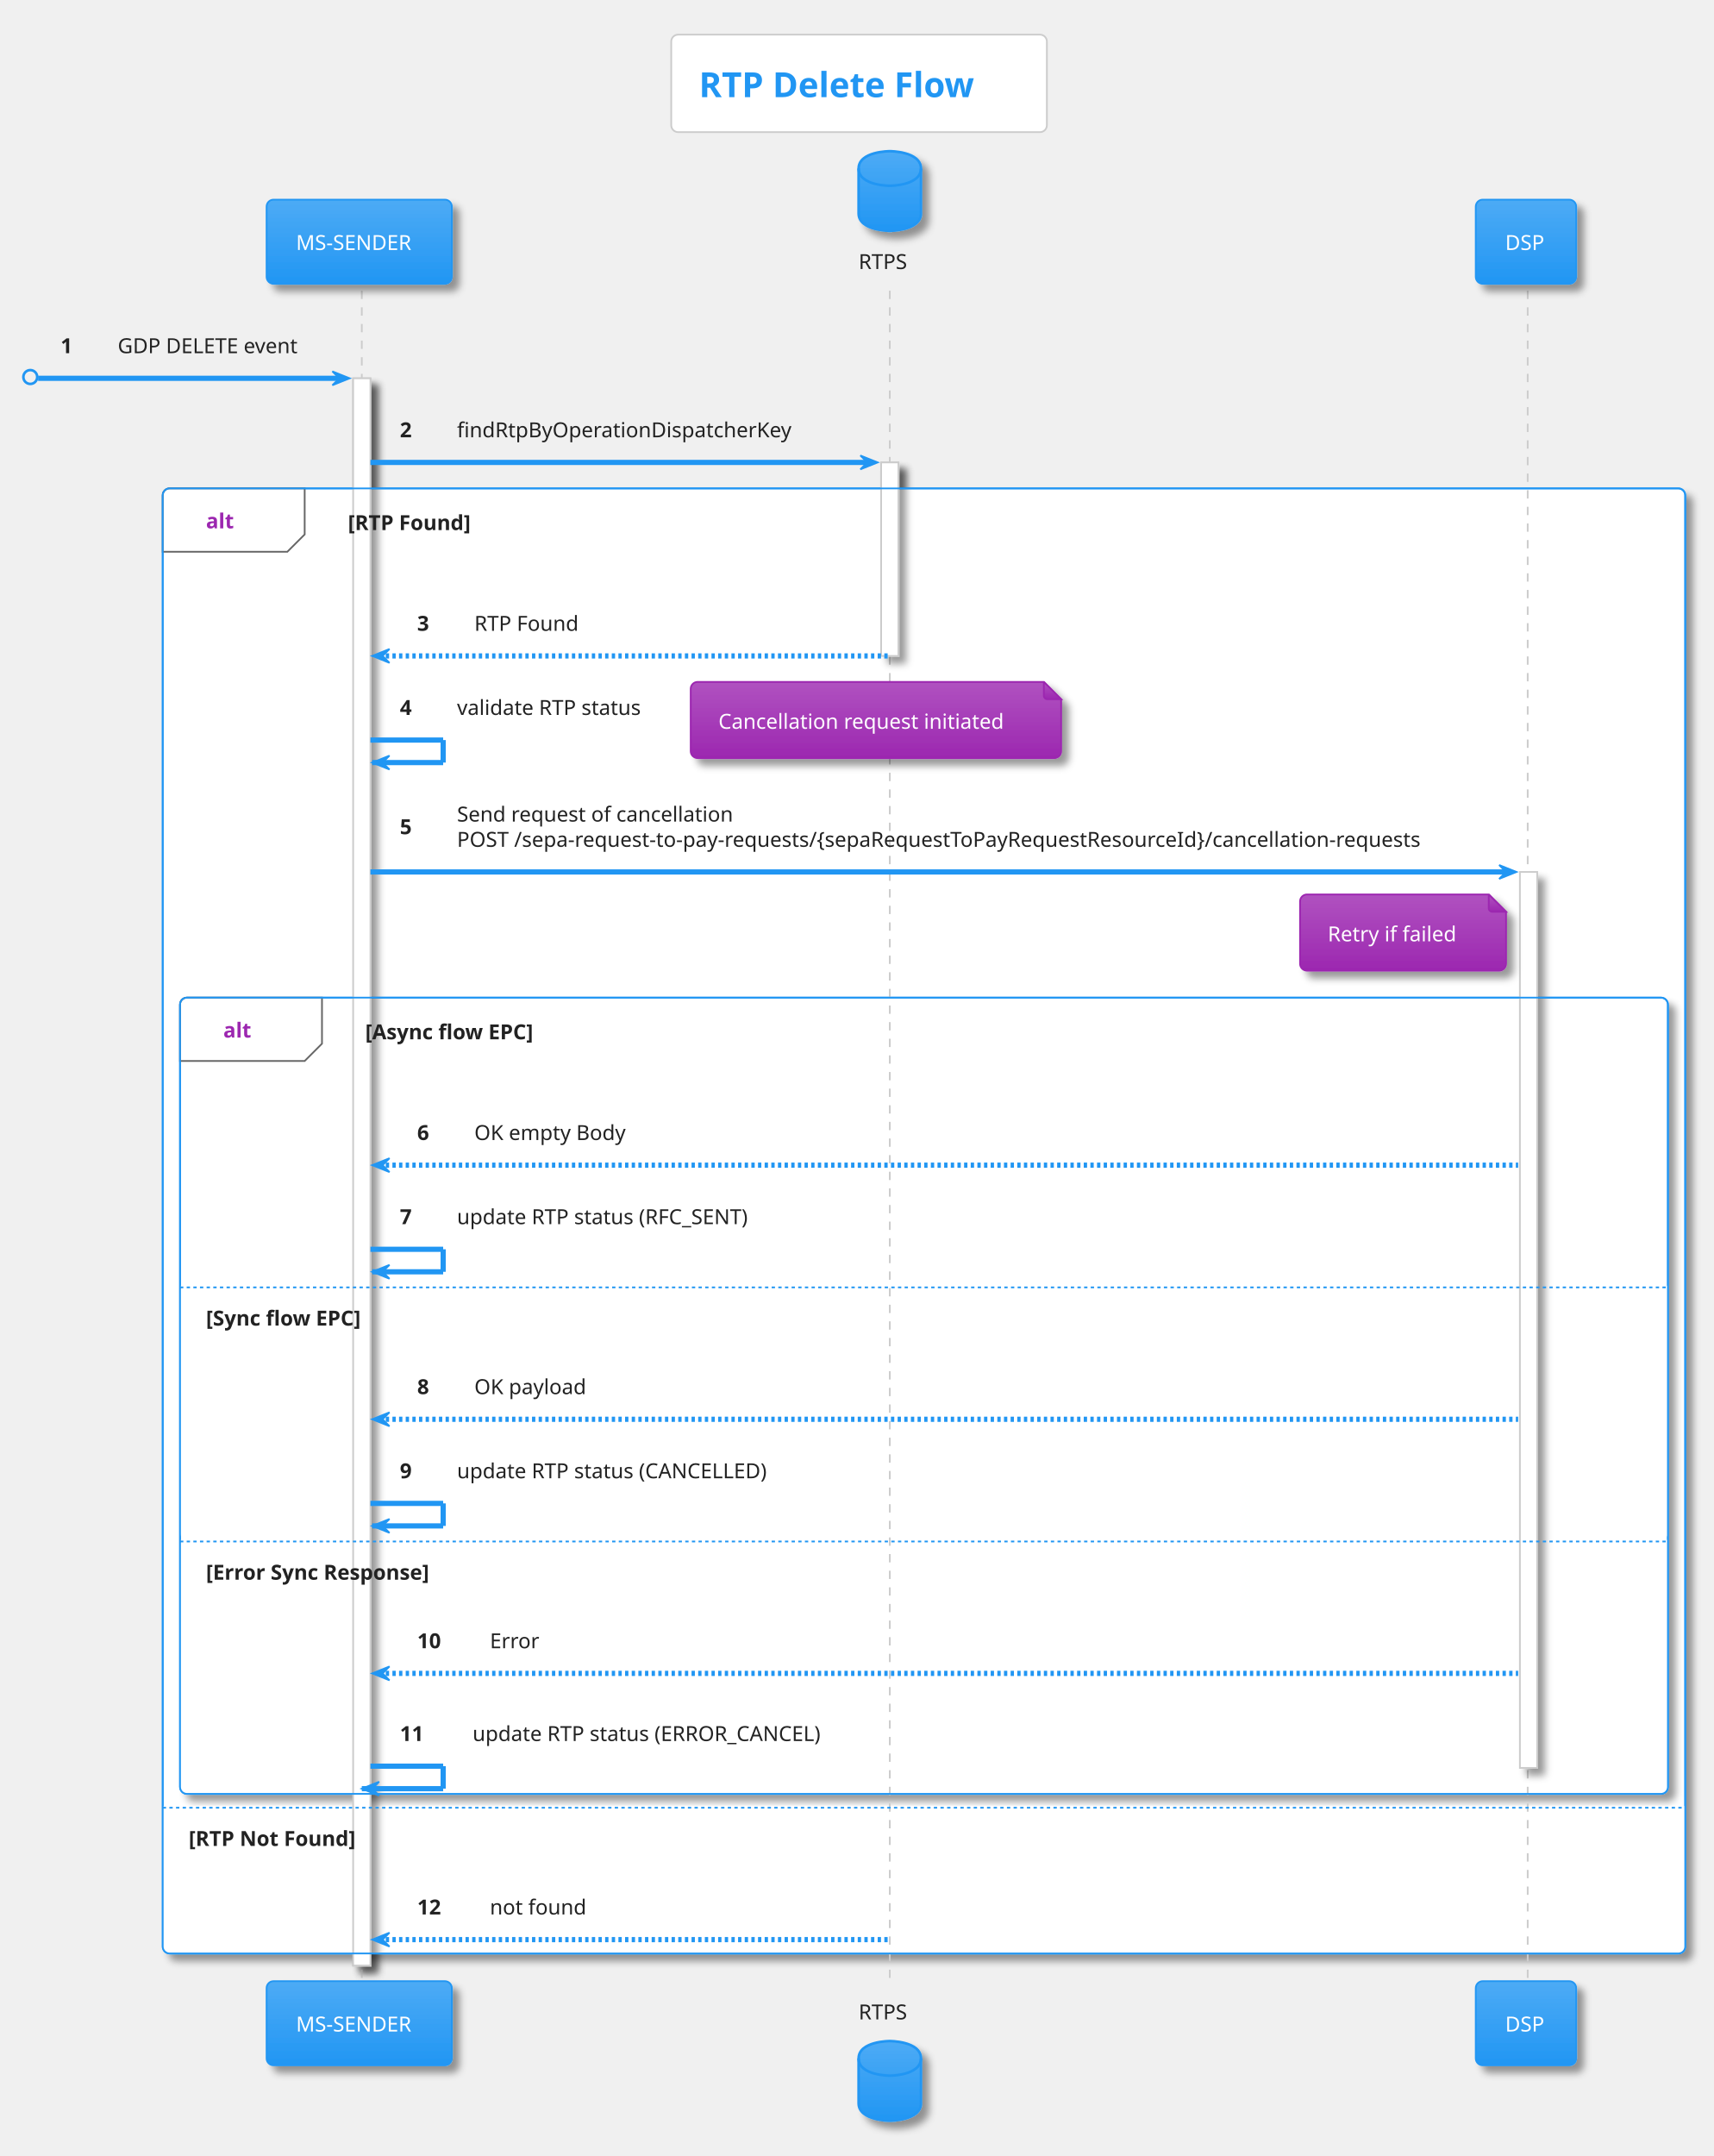
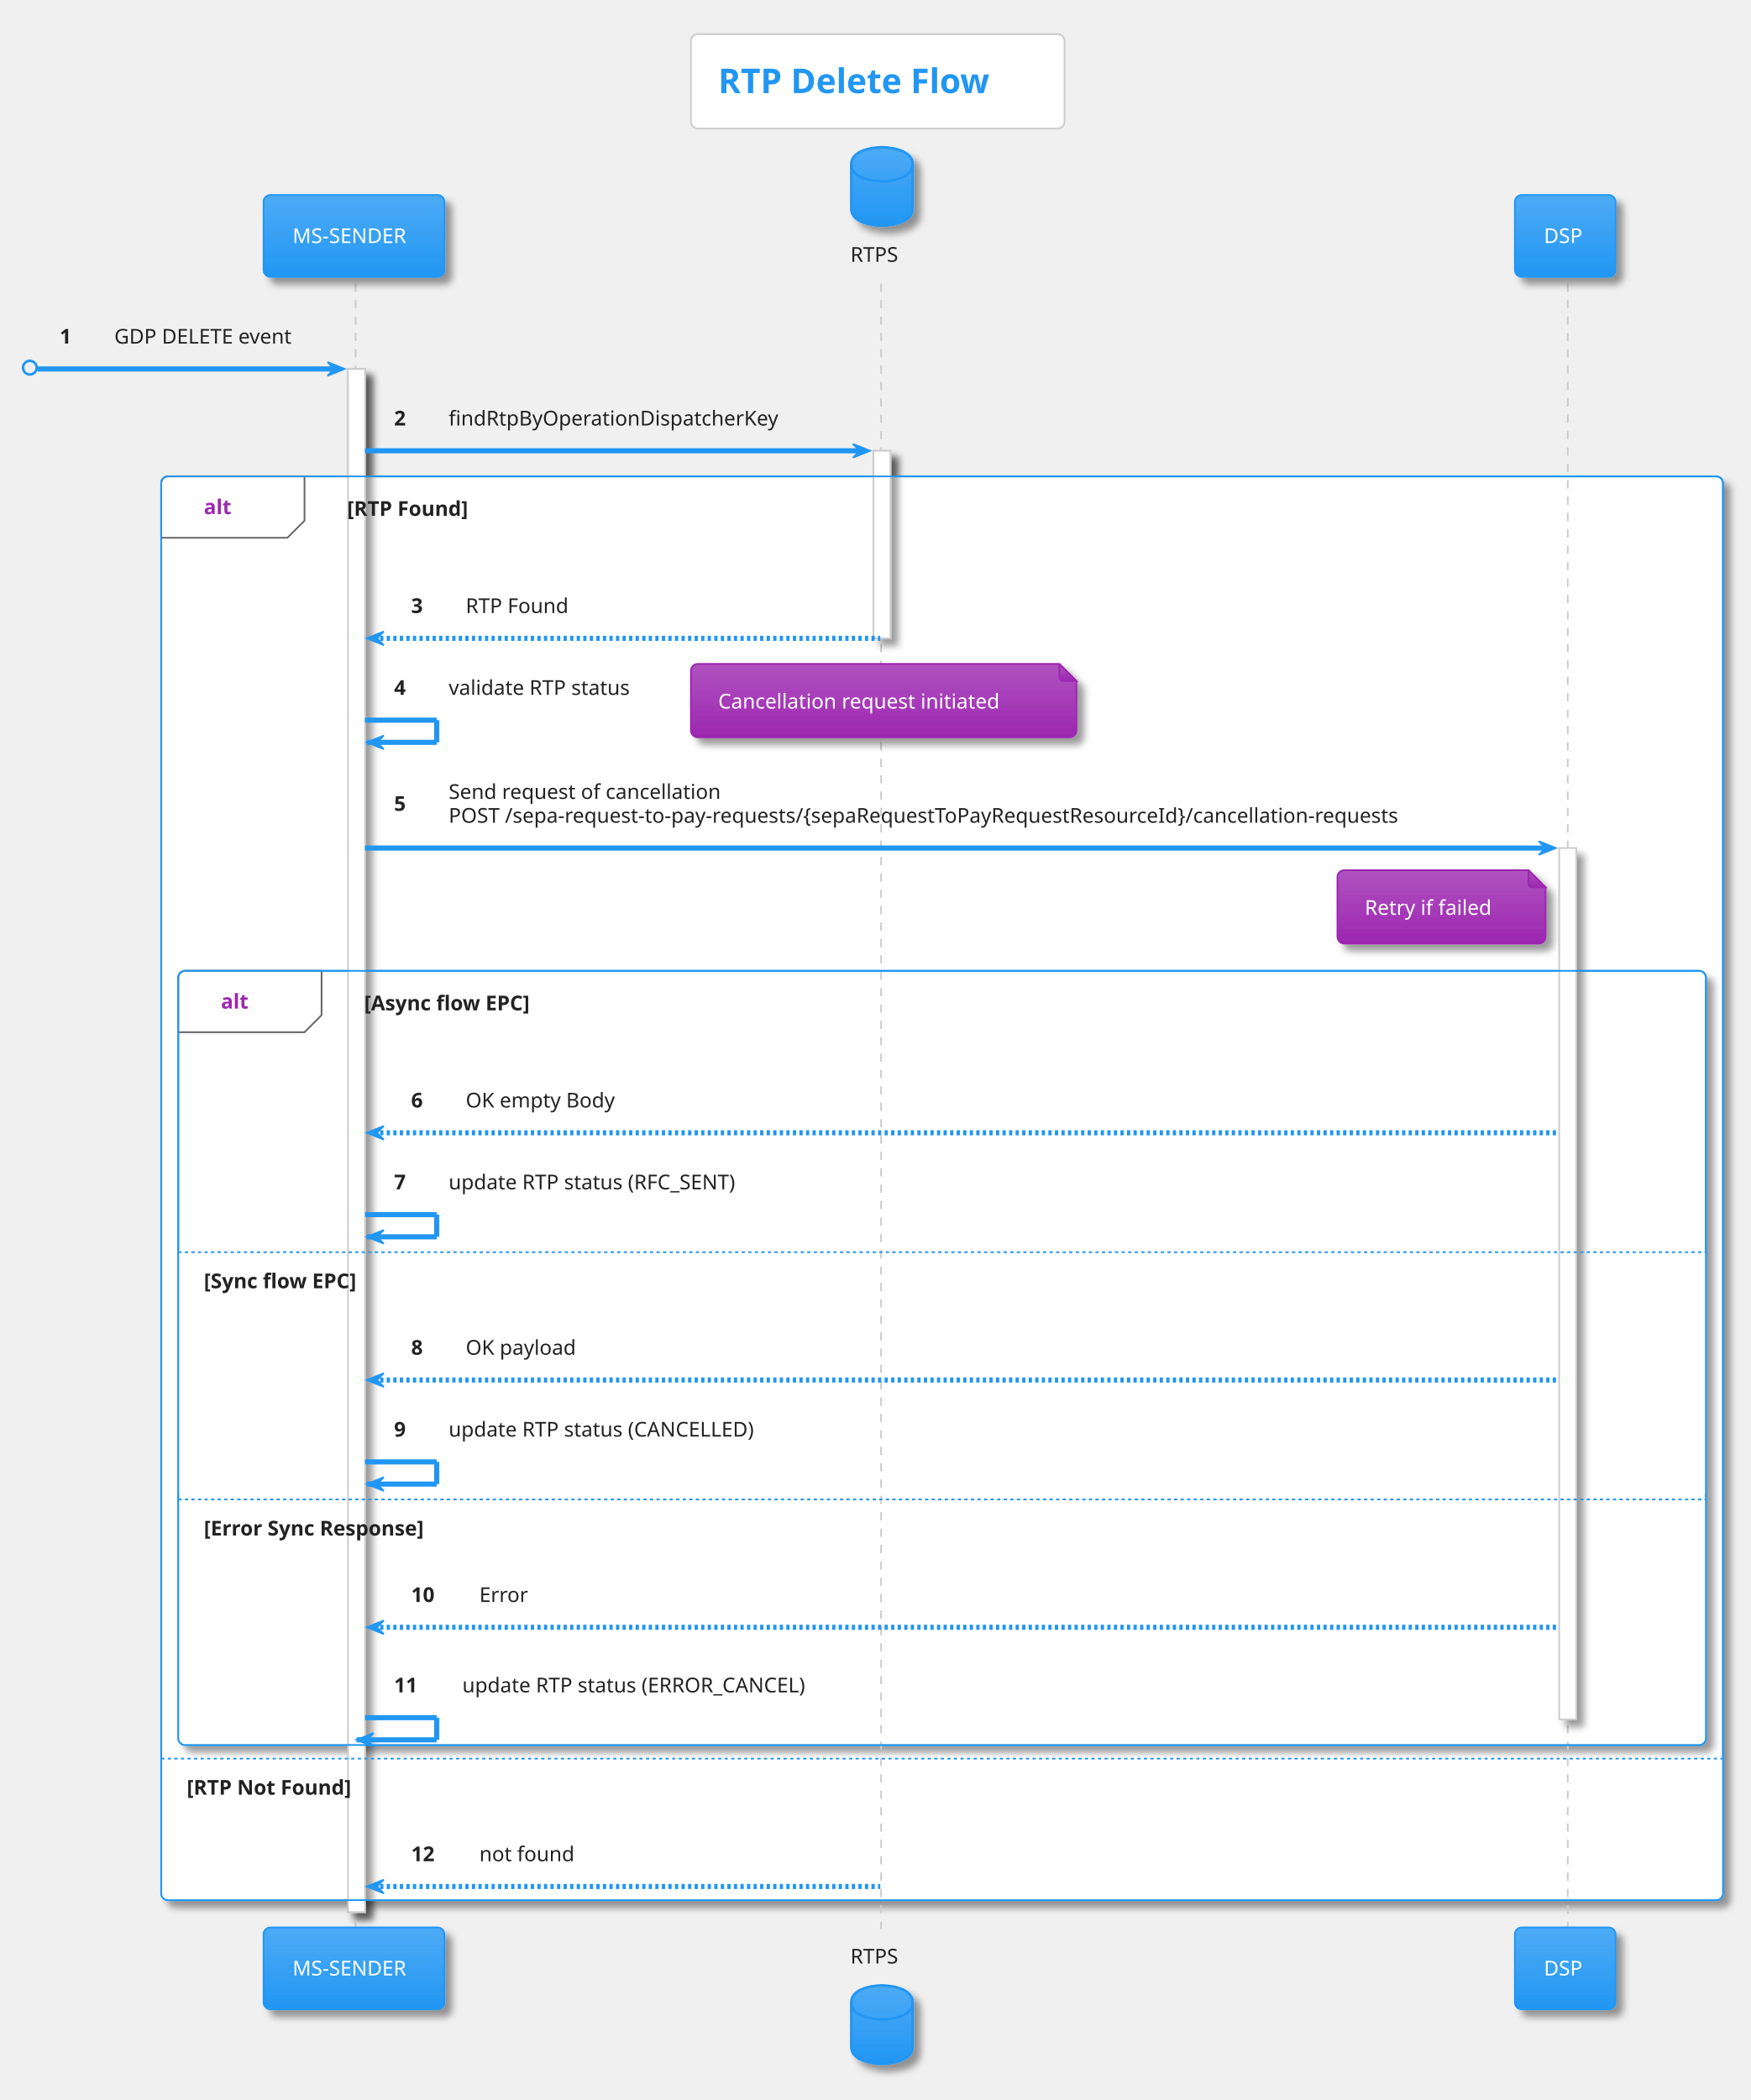
- <svg xmlns="http://www.w3.org/2000/svg" contentStyleType="text/css" height="1297.917px" preserveAspectRatio="none" style="width:1031px;height:1297px;" version="1.1" viewBox="0 0 1031 1297" width="1031.25px" zoomAndPan="magnify">
+ <svg xmlns="http://www.w3.org/2000/svg" contentStyleType="text/css" height="1282.292px" preserveAspectRatio="none" style="width:1069px;height:1282px;" version="1.1" viewBox="0 0 1069 1282" width="1069.792px" zoomAndPan="magnify">
  <defs>
    <linearGradient id="g2yb282b17t0h0" x1="50%" x2="50%" y1="0%" y2="100%">
      <stop offset="0%" stop-color="#FFFFFF" />
      <stop offset="100%" stop-color="#FFFFFF" />
    </linearGradient>
    <filter height="300%" id="f2yb282b17t0h" width="300%" x="-1" y="-1">
      <feGaussianBlur result="blurOut" stdDeviation="2.083" />
      <feColorMatrix in="blurOut" result="blurOut2" type="matrix" values="0 0 0 0 0 0 0 0 0 0 0 0 0 0 0 0 0 0 .4 0" />
      <feOffset dx="4.167" dy="4.167" in="blurOut2" result="blurOut3" />
      <feBlend in="SourceGraphic" in2="blurOut3" mode="normal" />
    </filter>
    <linearGradient id="g2yb282b17t0h1" x1="50%" x2="50%" y1="0%" y2="100%">
      <stop offset="0%" stop-color="#4DABF5" />
      <stop offset="100%" stop-color="#2196F3" />
    </linearGradient>
    <linearGradient id="g2yb282b17t0h2" x1="50%" x2="50%" y1="0%" y2="100%">
      <stop offset="0%" stop-color="#B052C0" />
      <stop offset="100%" stop-color="#9C27B0" />
    </linearGradient>
  </defs>
  <g>
-     <rect fill="url(#g2yb282b17t0h0)" height="58.653" id="_title" rx="4.167" ry="4.167" style="stroke:#CCCCCC;stroke-width:1.042;" width="226.042" x="403.906" y="20.833" />
-     <text fill="#2196F3" font-family="Verdana" font-size="20.833" font-weight="bold" lengthAdjust="spacing" textLength="192.708" x="420.573" y="58.445">RTP Delete Flow</text>
-     <rect fill="#FFFFFF" filter="url(#f2yb282b17t0h)" height="954.875" style="stroke:#CCCCCC;stroke-width:1.042;" width="10.417" x="212.5" y="227.578" />
-     <rect fill="#FFFFFF" filter="url(#f2yb282b17t0h)" height="116.408" style="stroke:#CCCCCC;stroke-width:1.042;" width="10.417" x="530.208" y="278.186" />
-     <rect fill="#FFFFFF" filter="url(#f2yb282b17t0h)" height="538.983" style="stroke:#CCCCCC;stroke-width:1.042;" width="10.417" x="914.583" y="524.544" />
-     <rect fill="url(#g2yb282b17t0h0)" filter="url(#f2yb282b17t0h)" height="881.35" rx="4.167" ry="4.167" style="stroke:#2196F3;stroke-width:1.042;" width="916.146" x="97.917" y="293.811" />
-     <rect fill="url(#g2yb282b17t0h0)" filter="url(#f2yb282b17t0h)" height="479" rx="4.167" ry="4.167" style="stroke:#2196F3;stroke-width:1.042;" width="895.312" x="108.333" y="600.153" />
-     <path d="M108.333,773.419 L1003.646,773.419 L1003.646,922.119 A4.167,4.167 0 0 1 999.479,926.286 L112.5,926.286 A4.167,4.167 0 0 1 108.333,922.119 L108.333,773.419 " fill="url(#g2yb282b17t0h0)" style="stroke:none;stroke-width:1.042;" />
-     <path d="M108.333,926.286 L1003.646,926.286 L1003.646,1074.986 A4.167,4.167 0 0 1 999.479,1079.152 L112.5,1079.152 A4.167,4.167 0 0 1 108.333,1074.986 L108.333,926.286 " fill="url(#g2yb282b17t0h0)" style="stroke:none;stroke-width:1.042;" />
-     <path d="M97.917,1086.444 L1014.062,1086.444 L1014.062,1170.994 A4.167,4.167 0 0 1 1009.896,1175.161 L102.083,1175.161 A4.167,4.167 0 0 1 97.917,1170.994 L97.917,1086.444 " fill="url(#g2yb282b17t0h0)" style="stroke:none;stroke-width:1.042;" />
-     <line style="stroke:#CCCCCC;stroke-width:1.042;stroke-dasharray:5.0,5.0;" x1="217.708" x2="217.708" y1="174.886" y2="1192.869" />
-     <line style="stroke:#CCCCCC;stroke-width:1.042;stroke-dasharray:5.0,5.0;" x1="535.417" x2="535.417" y1="174.886" y2="1192.869" />
-     <line style="stroke:#CCCCCC;stroke-width:1.042;stroke-dasharray:5.0,5.0;" x1="919.271" x2="919.271" y1="174.886" y2="1192.869" />
-     <rect fill="url(#g2yb282b17t0h1)" filter="url(#f2yb282b17t0h)" height="50.608" rx="4.167" ry="4.167" style="stroke:#2196F3;stroke-width:1.042;" width="111.458" x="160.417" y="120.111" />
-     <text fill="#FFFFFF" font-family="Verdana" font-size="12.5" lengthAdjust="spacing" textLength="76.042" x="178.125" y="150.387">MS-SENDER</text>
-     <rect fill="url(#g2yb282b17t0h1)" filter="url(#f2yb282b17t0h)" height="50.608" rx="4.167" ry="4.167" style="stroke:#2196F3;stroke-width:1.042;" width="111.458" x="160.417" y="1191.827" />
-     <text fill="#FFFFFF" font-family="Verdana" font-size="12.5" lengthAdjust="spacing" textLength="76.042" x="178.125" y="1222.103">MS-SENDER</text>
-     <text fill="#222222" font-family="Verdana" font-size="12.5" lengthAdjust="spacing" textLength="31.25" x="516.667" y="161.845">RTPS</text>
-     <path d="M516.667,101.361 C516.667,90.944 535.417,90.944 535.417,90.944 C535.417,90.944 554.167,90.944 554.167,101.361 L554.167,128.444 C554.167,138.861 535.417,138.861 535.417,138.861 C535.417,138.861 516.667,138.861 516.667,128.444 L516.667,101.361 " fill="url(#g2yb282b17t0h1)" filter="url(#f2yb282b17t0h)" style="stroke:#2196F3;stroke-width:1.562;" />
-     <path d="M516.667,101.361 C516.667,111.778 535.417,111.778 535.417,111.778 C535.417,111.778 554.167,111.778 554.167,101.361 " fill="none" style="stroke:#2196F3;stroke-width:1.562;" />
-     <text fill="#222222" font-family="Verdana" font-size="12.5" lengthAdjust="spacing" textLength="31.25" x="516.667" y="1214.811">RTPS</text>
-     <path d="M516.667,1238.269 C516.667,1227.852 535.417,1227.852 535.417,1227.852 C535.417,1227.852 554.167,1227.852 554.167,1238.269 L554.167,1265.352 C554.167,1275.769 535.417,1275.769 535.417,1275.769 C535.417,1275.769 516.667,1275.769 516.667,1265.352 L516.667,1238.269 " fill="url(#g2yb282b17t0h1)" filter="url(#f2yb282b17t0h)" style="stroke:#2196F3;stroke-width:1.562;" />
-     <path d="M516.667,1238.269 C516.667,1248.686 535.417,1248.686 535.417,1248.686 C535.417,1248.686 554.167,1248.686 554.167,1238.269 " fill="none" style="stroke:#2196F3;stroke-width:1.562;" />
-     <rect fill="url(#g2yb282b17t0h1)" filter="url(#f2yb282b17t0h)" height="50.608" rx="4.167" ry="4.167" style="stroke:#2196F3;stroke-width:1.042;" width="60.417" x="888.021" y="120.111" />
-     <text fill="#FFFFFF" font-family="Verdana" font-size="12.5" lengthAdjust="spacing" textLength="25" x="905.729" y="150.387">DSP</text>
-     <rect fill="url(#g2yb282b17t0h1)" filter="url(#f2yb282b17t0h)" height="50.608" rx="4.167" ry="4.167" style="stroke:#2196F3;stroke-width:1.042;" width="60.417" x="888.021" y="1191.827" />
-     <text fill="#FFFFFF" font-family="Verdana" font-size="12.5" lengthAdjust="spacing" textLength="25" x="905.729" y="1222.103">DSP</text>
-     <rect fill="#FFFFFF" filter="url(#f2yb282b17t0h)" height="954.875" style="stroke:#CCCCCC;stroke-width:1.042;" width="10.417" x="212.5" y="227.578" />
-     <rect fill="#FFFFFF" filter="url(#f2yb282b17t0h)" height="116.408" style="stroke:#CCCCCC;stroke-width:1.042;" width="10.417" x="530.208" y="278.186" />
-     <rect fill="#FFFFFF" filter="url(#f2yb282b17t0h)" height="538.983" style="stroke:#CCCCCC;stroke-width:1.042;" width="10.417" x="914.583" y="524.544" />
-     <ellipse cx="18.229" cy="226.797" fill="none" rx="4.167" ry="4.167" style="stroke:#2196F3;stroke-width:1.562;" />
-     <polygon fill="#2196F3" points="200,223.411,210.417,227.578,200,231.744,204.167,227.578" style="stroke:#2196F3;stroke-width:1.042;" />
-     <line style="stroke:#2196F3;stroke-width:3.125;" x1="22.917" x2="206.25" y1="227.578" y2="227.578" />
-     <text fill="#222222" font-family="Verdana" font-size="12.5" font-weight="bold" lengthAdjust="spacing" textLength="9.375" x="36.458" y="212.453">1</text>
-     <text fill="#222222" font-family="Verdana" font-size="12.5" lengthAdjust="spacing" textLength="118.75" x="70.833" y="212.453">GDP DELETE event</text>
-     <polygon fill="#2196F3" points="517.708,274.019,528.125,278.186,517.708,282.353,521.875,278.186" style="stroke:#2196F3;stroke-width:1.042;" />
-     <line style="stroke:#2196F3;stroke-width:3.125;" x1="222.917" x2="523.958" y1="278.186" y2="278.186" />
-     <text fill="#222222" font-family="Verdana" font-size="12.5" font-weight="bold" lengthAdjust="spacing" textLength="9.375" x="240.625" y="263.062">2</text>
-     <text fill="#222222" font-family="Verdana" font-size="12.5" lengthAdjust="spacing" textLength="208.333" x="275" y="263.062">findRtpByOperationDispatcherKey</text>
-     <path d="M102.083,293.811 L183.333,293.811 L183.333,321.503 L172.917,331.919 L97.917,331.919 L97.917,297.978 A4.167,4.167 0 0 1 102.083,293.811 " fill="#FFFFFF" style="stroke:#666666;stroke-width:1.042;" />
-     <rect fill="none" height="881.35" rx="4.167" ry="4.167" style="stroke:#2196F3;stroke-width:1.042;" width="916.146" x="97.917" y="293.811" />
-     <text fill="#9C27B0" font-family="Verdana" font-size="12.5" font-weight="bold" lengthAdjust="spacing" textLength="17.708" x="123.958" y="317.837">alt</text>
-     <text fill="#222222" font-family="Verdana" font-size="12.5" font-weight="bold" lengthAdjust="spacing" textLength="89.583" x="209.375" y="318.878">[RTP Found]</text>
-     <polygon fill="#2196F3" points="234.375,390.428,223.958,394.594,234.375,398.761,230.208,394.594" style="stroke:#2196F3;stroke-width:1.042;" />
-     <line style="stroke:#2196F3;stroke-width:3.125;stroke-dasharray:2.0,2.0;" x1="228.125" x2="534.375" y1="394.594" y2="394.594" />
-     <text fill="#222222" font-family="Verdana" font-size="12.5" font-weight="bold" lengthAdjust="spacing" textLength="9.375" x="251.042" y="379.47">3</text>
-     <text fill="#222222" font-family="Verdana" font-size="12.5" lengthAdjust="spacing" textLength="65.625" x="285.417" y="379.47">RTP Found</text>
-     <line style="stroke:#2196F3;stroke-width:3.125;" x1="222.917" x2="266.667" y1="445.203" y2="445.203" />
-     <line style="stroke:#2196F3;stroke-width:3.125;" x1="266.667" x2="266.667" y1="445.203" y2="458.744" />
-     <line style="stroke:#2196F3;stroke-width:3.125;" x1="223.958" x2="266.667" y1="458.744" y2="458.744" />
-     <polygon fill="#2196F3" points="234.375,454.578,223.958,458.744,234.375,462.911,230.208,458.744" style="stroke:#2196F3;stroke-width:1.042;" />
-     <text fill="#222222" font-family="Verdana" font-size="12.5" font-weight="bold" lengthAdjust="spacing" textLength="9.375" x="240.625" y="430.078">4</text>
-     <text fill="#222222" font-family="Verdana" font-size="12.5" lengthAdjust="spacing" textLength="117.708" x="275" y="430.078">validate RTP status</text>
-     <path d="M415.625,414.386 L415.625,451.886 A4.167,4.167 0 0 0 419.792,456.053 L634.375,456.053 A4.167,4.167 0 0 0 638.542,451.886 L638.542,420.636 L628.125,410.219 L419.792,410.219 A4.167,4.167 0 0 0 415.625,414.386 " fill="url(#g2yb282b17t0h2)" filter="url(#f2yb282b17t0h)" style="stroke:#9C27B0;stroke-width:1.042;" />
-     <path d="M628.125,410.219 L628.125,418.553 A2.083,2.083 0 0 0 630.208,420.636 L638.542,420.636 L628.125,410.219 " fill="url(#g2yb282b17t0h2)" style="stroke:#9C27B0;stroke-width:1.042;" />
-     <text fill="#FFFFFF" font-family="Verdana" font-size="12.5" lengthAdjust="spacing" textLength="180.208" x="432.292" y="438.411">Cancellation request initiated</text>
-     <polygon fill="#2196F3" points="902.083,520.378,912.5,524.544,902.083,528.711,906.25,524.544" style="stroke:#2196F3;stroke-width:1.042;" />
-     <line style="stroke:#2196F3;stroke-width:3.125;" x1="222.917" x2="908.333" y1="524.544" y2="524.544" />
-     <text fill="#222222" font-family="Verdana" font-size="12.5" font-weight="bold" lengthAdjust="spacing" textLength="9.375" x="240.625" y="501.824">5</text>
-     <text fill="#222222" font-family="Verdana" font-size="12.5" lengthAdjust="spacing" textLength="175" x="275" y="494.228">Send request of cancellation</text>
-     <text fill="#222222" font-family="Verdana" font-size="12.5" lengthAdjust="spacing" textLength="616.667" x="275" y="509.42">POST /sepa-request-to-pay-requests/{sepaRequestToPayRequestResourceId}/cancellation-requests</text>
-     <path d="M782.292,542.253 L782.292,579.753 A4.167,4.167 0 0 0 786.458,583.919 L902.083,583.919 A4.167,4.167 0 0 0 906.25,579.753 L906.25,548.503 L895.833,538.086 L786.458,538.086 A4.167,4.167 0 0 0 782.292,542.253 " fill="url(#g2yb282b17t0h2)" filter="url(#f2yb282b17t0h)" style="stroke:#9C27B0;stroke-width:1.042;" />
-     <path d="M895.833,538.086 L895.833,546.419 A2.083,2.083 0 0 0 897.917,548.503 L906.25,548.503 L895.833,538.086 " fill="url(#g2yb282b17t0h2)" style="stroke:#9C27B0;stroke-width:1.042;" />
-     <text fill="#FFFFFF" font-family="Verdana" font-size="12.5" lengthAdjust="spacing" textLength="81.25" x="798.958" y="566.278">Retry if failed</text>
-     <path d="M112.5,600.153 L193.75,600.153 L193.75,627.844 L183.333,638.261 L108.333,638.261 L108.333,604.319 A4.167,4.167 0 0 1 112.5,600.153 " fill="#FFFFFF" style="stroke:#666666;stroke-width:1.042;" />
-     <rect fill="none" height="479" rx="4.167" ry="4.167" style="stroke:#2196F3;stroke-width:1.042;" width="895.312" x="108.333" y="600.153" />
-     <text fill="#9C27B0" font-family="Verdana" font-size="12.5" font-weight="bold" lengthAdjust="spacing" textLength="17.708" x="134.375" y="624.178">alt</text>
-     <text fill="#222222" font-family="Verdana" font-size="12.5" font-weight="bold" lengthAdjust="spacing" textLength="121.875" x="219.792" y="625.22">[Async flow EPC]</text>
-     <polygon fill="#2196F3" points="234.375,696.769,223.958,700.936,234.375,705.102,230.208,700.936" style="stroke:#2196F3;stroke-width:1.042;" />
-     <line style="stroke:#2196F3;stroke-width:3.125;stroke-dasharray:2.0,2.0;" x1="228.125" x2="913.542" y1="700.936" y2="700.936" />
-     <text fill="#222222" font-family="Verdana" font-size="12.5" font-weight="bold" lengthAdjust="spacing" textLength="9.375" x="251.042" y="685.811">6</text>
-     <text fill="#222222" font-family="Verdana" font-size="12.5" lengthAdjust="spacing" textLength="95.833" x="285.417" y="685.811">OK empty Body</text>
-     <line style="stroke:#2196F3;stroke-width:3.125;" x1="222.917" x2="266.667" y1="751.544" y2="751.544" />
-     <line style="stroke:#2196F3;stroke-width:3.125;" x1="266.667" x2="266.667" y1="751.544" y2="765.086" />
-     <line style="stroke:#2196F3;stroke-width:3.125;" x1="223.958" x2="266.667" y1="765.086" y2="765.086" />
-     <polygon fill="#2196F3" points="234.375,760.919,223.958,765.086,234.375,769.253,230.208,765.086" style="stroke:#2196F3;stroke-width:1.042;" />
-     <text fill="#222222" font-family="Verdana" font-size="12.5" font-weight="bold" lengthAdjust="spacing" textLength="9.375" x="240.625" y="736.42">7</text>
-     <text fill="#222222" font-family="Verdana" font-size="12.5" lengthAdjust="spacing" textLength="192.708" x="275" y="736.42">update RTP status (RFC_SENT)</text>
-     <line style="stroke:#2196F3;stroke-width:1.042;stroke-dasharray:2.0,2.0;" x1="108.333" x2="1003.646" y1="774.461" y2="774.461" />
-     <text fill="#222222" font-family="Verdana" font-size="12.5" font-weight="bold" lengthAdjust="spacing" textLength="114.583" x="123.958" y="797.445">[Sync flow EPC]</text>
-     <polygon fill="#2196F3" points="234.375,849.636,223.958,853.803,234.375,857.969,230.208,853.803" style="stroke:#2196F3;stroke-width:1.042;" />
-     <line style="stroke:#2196F3;stroke-width:3.125;stroke-dasharray:2.0,2.0;" x1="228.125" x2="913.542" y1="853.803" y2="853.803" />
-     <text fill="#222222" font-family="Verdana" font-size="12.5" font-weight="bold" lengthAdjust="spacing" textLength="9.375" x="251.042" y="838.678">8</text>
-     <text fill="#222222" font-family="Verdana" font-size="12.5" lengthAdjust="spacing" textLength="68.75" x="285.417" y="838.678">OK payload</text>
-     <line style="stroke:#2196F3;stroke-width:3.125;" x1="222.917" x2="266.667" y1="904.411" y2="904.411" />
-     <line style="stroke:#2196F3;stroke-width:3.125;" x1="266.667" x2="266.667" y1="904.411" y2="917.952" />
-     <line style="stroke:#2196F3;stroke-width:3.125;" x1="223.958" x2="266.667" y1="917.952" y2="917.952" />
-     <polygon fill="#2196F3" points="234.375,913.786,223.958,917.952,234.375,922.119,230.208,917.952" style="stroke:#2196F3;stroke-width:1.042;" />
-     <text fill="#222222" font-family="Verdana" font-size="12.5" font-weight="bold" lengthAdjust="spacing" textLength="9.375" x="240.625" y="889.286">9</text>
-     <text fill="#222222" font-family="Verdana" font-size="12.5" lengthAdjust="spacing" textLength="202.083" x="275" y="889.286">update RTP status (CANCELLED)</text>
-     <line style="stroke:#2196F3;stroke-width:1.042;stroke-dasharray:2.0,2.0;" x1="108.333" x2="1003.646" y1="927.327" y2="927.327" />
-     <text fill="#222222" font-family="Verdana" font-size="12.5" font-weight="bold" lengthAdjust="spacing" textLength="159.375" x="123.958" y="950.311">[Error Sync Response]</text>
-     <polygon fill="#2196F3" points="234.375,1002.502,223.958,1006.669,234.375,1010.836,230.208,1006.669" style="stroke:#2196F3;stroke-width:1.042;" />
-     <line style="stroke:#2196F3;stroke-width:3.125;stroke-dasharray:2.0,2.0;" x1="228.125" x2="913.542" y1="1006.669" y2="1006.669" />
-     <text fill="#222222" font-family="Verdana" font-size="12.5" font-weight="bold" lengthAdjust="spacing" textLength="18.75" x="251.042" y="991.545">10</text>
-     <text fill="#222222" font-family="Verdana" font-size="12.5" lengthAdjust="spacing" textLength="31.25" x="294.792" y="991.545">Error</text>
-     <line style="stroke:#2196F3;stroke-width:3.125;" x1="222.917" x2="266.667" y1="1062.486" y2="1062.486" />
-     <line style="stroke:#2196F3;stroke-width:3.125;" x1="266.667" x2="266.667" y1="1062.486" y2="1076.027" />
-     <line style="stroke:#2196F3;stroke-width:3.125;" x1="217.708" x2="266.667" y1="1076.027" y2="1076.027" />
-     <polygon fill="#2196F3" points="228.125,1071.861,217.708,1076.027,228.125,1080.194,223.958,1076.027" style="stroke:#2196F3;stroke-width:1.042;" />
-     <text fill="#222222" font-family="Verdana" font-size="12.5" font-weight="bold" lengthAdjust="spacing" textLength="18.75" x="240.625" y="1047.361">11</text>
-     <text fill="#222222" font-family="Verdana" font-size="12.5" lengthAdjust="spacing" textLength="228.125" x="284.375" y="1047.361">update RTP status (ERROR_CANCEL)</text>
-     <line style="stroke:#2196F3;stroke-width:1.042;stroke-dasharray:2.0,2.0;" x1="97.917" x2="1014.062" y1="1087.486" y2="1087.486" />
-     <text fill="#222222" font-family="Verdana" font-size="12.5" font-weight="bold" lengthAdjust="spacing" textLength="117.708" x="113.542" y="1110.47">[RTP Not Found]</text>
-     <polygon fill="#2196F3" points="234.375,1162.661,223.958,1166.827,234.375,1170.994,230.208,1166.827" style="stroke:#2196F3;stroke-width:1.042;" />
-     <line style="stroke:#2196F3;stroke-width:3.125;stroke-dasharray:2.0,2.0;" x1="228.125" x2="534.375" y1="1166.827" y2="1166.827" />
-     <text fill="#222222" font-family="Verdana" font-size="12.5" font-weight="bold" lengthAdjust="spacing" textLength="18.75" x="251.042" y="1151.703">12</text>
-     <text fill="#222222" font-family="Verdana" font-size="12.5" lengthAdjust="spacing" textLength="60.417" x="294.792" y="1151.703">not found</text>
+     <rect fill="url(#g2yb282b17t0h0)" height="57.585" id="_title" rx="4.167" ry="4.167" style="stroke:#CCCCCC;stroke-width:1.042;" width="228.125" x="421.875" y="20.833" />
+     <text fill="#2196F3" font-family="Verdana" font-size="20.833" font-weight="bold" lengthAdjust="spacing" textLength="194.792" x="438.542" y="56.838">RTP Delete Flow</text>
+     <rect fill="#FFFFFF" filter="url(#f2yb282b17t0h)" height="942.057" style="stroke:#CCCCCC;stroke-width:1.042;" width="10.417" x="212.5" y="225.228" />
+     <rect fill="#FFFFFF" filter="url(#f2yb282b17t0h)" height="114.486" style="stroke:#CCCCCC;stroke-width:1.042;" width="10.417" x="533.333" y="275.195" />
+     <rect fill="#FFFFFF" filter="url(#f2yb282b17t0h)" height="531.934" style="stroke:#CCCCCC;stroke-width:1.042;" width="10.417" x="952.083" y="517.708" />
+     <rect fill="url(#g2yb282b17t0h0)" filter="url(#f2yb282b17t0h)" height="869.173" rx="4.167" ry="4.167" style="stroke:#2196F3;stroke-width:1.042;" width="953.646" x="98.438" y="290.82" />
+     <rect fill="url(#g2yb282b17t0h0)" filter="url(#f2yb282b17t0h)" height="472.591" rx="4.167" ry="4.167" style="stroke:#2196F3;stroke-width:1.042;" width="932.812" x="108.854" y="592.676" />
+     <path d="M108.854,763.379 L1041.667,763.379 L1041.667,910.156 A4.167,4.167 0 0 1 1037.5,914.323 L113.021,914.323 A4.167,4.167 0 0 1 108.854,910.156 L108.854,763.379 " fill="url(#g2yb282b17t0h0)" style="stroke:none;stroke-width:1.042;" />
+     <path d="M108.854,914.323 L1041.667,914.323 L1041.667,1061.1 A4.167,4.167 0 0 1 1037.5,1065.267 L113.021,1065.267 A4.167,4.167 0 0 1 108.854,1061.1 L108.854,914.323 " fill="url(#g2yb282b17t0h0)" style="stroke:none;stroke-width:1.042;" />
+     <path d="M98.438,1072.559 L1052.083,1072.559 L1052.083,1155.827 A4.167,4.167 0 0 1 1047.917,1159.994 L102.604,1159.994 A4.167,4.167 0 0 1 98.438,1155.827 L98.438,1072.559 " fill="url(#g2yb282b17t0h0)" style="stroke:none;stroke-width:1.042;" />
+     <line style="stroke:#CCCCCC;stroke-width:1.042;stroke-dasharray:5.0,5.0;" x1="217.188" x2="217.188" y1="173.177" y2="1177.702" />
+     <line style="stroke:#CCCCCC;stroke-width:1.042;stroke-dasharray:5.0,5.0;" x1="538.021" x2="538.021" y1="173.177" y2="1177.702" />
+     <line style="stroke:#CCCCCC;stroke-width:1.042;stroke-dasharray:5.0,5.0;" x1="957.292" x2="957.292" y1="173.177" y2="1177.702" />
+     <rect fill="url(#g2yb282b17t0h1)" filter="url(#f2yb282b17t0h)" height="49.967" rx="4.167" ry="4.167" style="stroke:#2196F3;stroke-width:1.042;" width="110.417" x="160.938" y="119.043" />
+     <text fill="#FFFFFF" font-family="Verdana" font-size="12.5" lengthAdjust="spacing" textLength="75" x="178.646" y="148.354">MS-SENDER</text>
+     <rect fill="url(#g2yb282b17t0h1)" filter="url(#f2yb282b17t0h)" height="49.967" rx="4.167" ry="4.167" style="stroke:#2196F3;stroke-width:1.042;" width="110.417" x="160.938" y="1176.66" />
+     <text fill="#FFFFFF" font-family="Verdana" font-size="12.5" lengthAdjust="spacing" textLength="75" x="178.646" y="1205.971">MS-SENDER</text>
+     <text fill="#222222" font-family="Verdana" font-size="12.5" lengthAdjust="spacing" textLength="32.292" x="519.271" y="159.812">RTPS</text>
+     <path d="M519.792,100.293 C519.792,89.876 538.542,89.876 538.542,89.876 C538.542,89.876 557.292,89.876 557.292,100.293 L557.292,127.376 C557.292,137.793 538.542,137.793 538.542,137.793 C538.542,137.793 519.792,137.793 519.792,127.376 L519.792,100.293 " fill="url(#g2yb282b17t0h1)" filter="url(#f2yb282b17t0h)" style="stroke:#2196F3;stroke-width:1.562;" />
+     <path d="M519.792,100.293 C519.792,110.71 538.542,110.71 538.542,110.71 C538.542,110.71 557.292,110.71 557.292,100.293 " fill="none" style="stroke:#2196F3;stroke-width:1.562;" />
+     <text fill="#222222" font-family="Verdana" font-size="12.5" lengthAdjust="spacing" textLength="32.292" x="519.271" y="1198.68">RTPS</text>
+     <path d="M519.792,1222.461 C519.792,1212.044 538.542,1212.044 538.542,1212.044 C538.542,1212.044 557.292,1212.044 557.292,1222.461 L557.292,1249.544 C557.292,1259.961 538.542,1259.961 538.542,1259.961 C538.542,1259.961 519.792,1259.961 519.792,1249.544 L519.792,1222.461 " fill="url(#g2yb282b17t0h1)" filter="url(#f2yb282b17t0h)" style="stroke:#2196F3;stroke-width:1.562;" />
+     <path d="M519.792,1222.461 C519.792,1232.878 538.542,1232.878 538.542,1232.878 C538.542,1232.878 557.292,1232.878 557.292,1222.461 " fill="none" style="stroke:#2196F3;stroke-width:1.562;" />
+     <rect fill="url(#g2yb282b17t0h1)" filter="url(#f2yb282b17t0h)" height="49.967" rx="4.167" ry="4.167" style="stroke:#2196F3;stroke-width:1.042;" width="61.458" x="925" y="119.043" />
+     <text fill="#FFFFFF" font-family="Verdana" font-size="12.5" lengthAdjust="spacing" textLength="26.042" x="942.708" y="148.354">DSP</text>
+     <rect fill="url(#g2yb282b17t0h1)" filter="url(#f2yb282b17t0h)" height="49.967" rx="4.167" ry="4.167" style="stroke:#2196F3;stroke-width:1.042;" width="61.458" x="925" y="1176.66" />
+     <text fill="#FFFFFF" font-family="Verdana" font-size="12.5" lengthAdjust="spacing" textLength="26.042" x="942.708" y="1205.971">DSP</text>
+     <rect fill="#FFFFFF" filter="url(#f2yb282b17t0h)" height="942.057" style="stroke:#CCCCCC;stroke-width:1.042;" width="10.417" x="212.5" y="225.228" />
+     <rect fill="#FFFFFF" filter="url(#f2yb282b17t0h)" height="114.486" style="stroke:#CCCCCC;stroke-width:1.042;" width="10.417" x="533.333" y="275.195" />
+     <rect fill="#FFFFFF" filter="url(#f2yb282b17t0h)" height="531.934" style="stroke:#CCCCCC;stroke-width:1.042;" width="10.417" x="952.083" y="517.708" />
+     <ellipse cx="18.229" cy="224.447" fill="none" rx="4.167" ry="4.167" style="stroke:#2196F3;stroke-width:1.562;" />
+     <polygon fill="#2196F3" points="200,221.061,210.417,225.228,200,229.394,204.167,225.228" style="stroke:#2196F3;stroke-width:1.042;" />
+     <line style="stroke:#2196F3;stroke-width:3.125;" x1="22.917" x2="206.25" y1="225.228" y2="225.228" />
+     <text fill="#222222" font-family="Verdana" font-size="12.5" font-weight="bold" lengthAdjust="spacing" textLength="8.333" x="36.458" y="209.78">1</text>
+     <text fill="#222222" font-family="Verdana" font-size="12.5" lengthAdjust="spacing" textLength="119.792" x="69.792" y="209.78">GDP DELETE event</text>
+     <polygon fill="#2196F3" points="520.833,271.029,531.25,275.195,520.833,279.362,525,275.195" style="stroke:#2196F3;stroke-width:1.042;" />
+     <line style="stroke:#2196F3;stroke-width:3.125;" x1="222.917" x2="527.083" y1="275.195" y2="275.195" />
+     <text fill="#222222" font-family="Verdana" font-size="12.5" font-weight="bold" lengthAdjust="spacing" textLength="8.333" x="240.625" y="259.747">2</text>
+     <text fill="#222222" font-family="Verdana" font-size="12.5" lengthAdjust="spacing" textLength="217.708" x="273.958" y="259.747">findRtpByOperationDispatcherKey</text>
+     <path d="M102.604,290.82 L185.938,290.82 L185.938,317.871 L175.521,328.288 L98.438,328.288 L98.438,294.987 A4.167,4.167 0 0 1 102.604,290.82 " fill="#FFFFFF" style="stroke:#666666;stroke-width:1.042;" />
+     <rect fill="none" height="869.173" rx="4.167" ry="4.167" style="stroke:#2196F3;stroke-width:1.042;" width="953.646" x="98.438" y="290.82" />
+     <text fill="#9C27B0" font-family="Verdana" font-size="12.5" font-weight="bold" lengthAdjust="spacing" textLength="19.792" x="124.479" y="313.881">alt</text>
+     <text fill="#222222" font-family="Verdana" font-size="12.5" font-weight="bold" lengthAdjust="spacing" textLength="87.5" x="211.979" y="314.923">[RTP Found]</text>
+     <polygon fill="#2196F3" points="234.375,385.514,223.958,389.681,234.375,393.848,230.208,389.681" style="stroke:#2196F3;stroke-width:1.042;" />
+     <line style="stroke:#2196F3;stroke-width:3.125;stroke-dasharray:2.0,2.0;" x1="228.125" x2="537.5" y1="389.681" y2="389.681" />
+     <text fill="#222222" font-family="Verdana" font-size="12.5" font-weight="bold" lengthAdjust="spacing" textLength="8.333" x="251.042" y="374.233">3</text>
+     <text fill="#222222" font-family="Verdana" font-size="12.5" lengthAdjust="spacing" textLength="68.75" x="284.375" y="374.233">RTP Found</text>
+     <line style="stroke:#2196F3;stroke-width:3.125;" x1="222.917" x2="266.667" y1="439.648" y2="439.648" />
+     <line style="stroke:#2196F3;stroke-width:3.125;" x1="266.667" x2="266.667" y1="439.648" y2="453.19" />
+     <line style="stroke:#2196F3;stroke-width:3.125;" x1="223.958" x2="266.667" y1="453.19" y2="453.19" />
+     <polygon fill="#2196F3" points="234.375,449.023,223.958,453.19,234.375,457.357,230.208,453.19" style="stroke:#2196F3;stroke-width:1.042;" />
+     <text fill="#222222" font-family="Verdana" font-size="12.5" font-weight="bold" lengthAdjust="spacing" textLength="8.333" x="240.625" y="424.2">4</text>
+     <text fill="#222222" font-family="Verdana" font-size="12.5" lengthAdjust="spacing" textLength="125" x="273.958" y="424.2">validate RTP status</text>
+     <path d="M421.875,409.473 L421.875,445.931 A4.167,4.167 0 0 0 426.042,450.098 L653.125,450.098 A4.167,4.167 0 0 0 657.292,445.931 L657.292,415.723 L646.875,405.306 L426.042,405.306 A4.167,4.167 0 0 0 421.875,409.473 " fill="url(#g2yb282b17t0h2)" filter="url(#f2yb282b17t0h)" style="stroke:#9C27B0;stroke-width:1.042;" />
+     <path d="M646.875,405.306 L646.875,413.639 A2.083,2.083 0 0 0 648.958,415.723 L657.292,415.723 L646.875,405.306 " fill="url(#g2yb282b17t0h2)" style="stroke:#9C27B0;stroke-width:1.042;" />
+     <text fill="#FFFFFF" font-family="Verdana" font-size="12.5" lengthAdjust="spacing" textLength="192.708" x="438.542" y="432.534">Cancellation request initiated</text>
+     <polygon fill="#2196F3" points="939.583,513.542,950,517.708,939.583,521.875,943.75,517.708" style="stroke:#2196F3;stroke-width:1.042;" />
+     <line style="stroke:#2196F3;stroke-width:3.125;" x1="222.917" x2="945.833" y1="517.708" y2="517.708" />
+     <text fill="#222222" font-family="Verdana" font-size="12.5" font-weight="bold" lengthAdjust="spacing" textLength="8.333" x="240.625" y="494.985">5</text>
+     <text fill="#222222" font-family="Verdana" font-size="12.5" lengthAdjust="spacing" textLength="188.542" x="273.958" y="487.71">Send request of cancellation</text>
+     <text fill="#222222" font-family="Verdana" font-size="12.5" lengthAdjust="spacing" textLength="655.208" x="273.958" y="502.26">POST /sepa-request-to-pay-requests/{sepaRequestToPayRequestResourceId}/cancellation-requests</text>
+     <path d="M816.667,535.417 L816.667,571.875 A4.167,4.167 0 0 0 820.833,576.042 L939.583,576.042 A4.167,4.167 0 0 0 943.75,571.875 L943.75,541.667 L933.333,531.25 L820.833,531.25 A4.167,4.167 0 0 0 816.667,535.417 " fill="url(#g2yb282b17t0h2)" filter="url(#f2yb282b17t0h)" style="stroke:#9C27B0;stroke-width:1.042;" />
+     <path d="M933.333,531.25 L933.333,539.583 A2.083,2.083 0 0 0 935.417,541.667 L943.75,541.667 L933.333,531.25 " fill="url(#g2yb282b17t0h2)" style="stroke:#9C27B0;stroke-width:1.042;" />
+     <text fill="#FFFFFF" font-family="Verdana" font-size="12.5" lengthAdjust="spacing" textLength="84.375" x="833.333" y="558.478">Retry if failed</text>
+     <path d="M113.021,592.676 L196.354,592.676 L196.354,619.727 L185.938,630.143 L108.854,630.143 L108.854,596.842 A4.167,4.167 0 0 1 113.021,592.676 " fill="#FFFFFF" style="stroke:#666666;stroke-width:1.042;" />
+     <rect fill="none" height="472.591" rx="4.167" ry="4.167" style="stroke:#2196F3;stroke-width:1.042;" width="932.812" x="108.854" y="592.676" />
+     <text fill="#9C27B0" font-family="Verdana" font-size="12.5" font-weight="bold" lengthAdjust="spacing" textLength="19.792" x="134.896" y="615.737">alt</text>
+     <text fill="#222222" font-family="Verdana" font-size="12.5" font-weight="bold" lengthAdjust="spacing" textLength="119.792" x="222.396" y="616.779">[Async flow EPC]</text>
+     <polygon fill="#2196F3" points="234.375,687.37,223.958,691.537,234.375,695.703,230.208,691.537" style="stroke:#2196F3;stroke-width:1.042;" />
+     <line style="stroke:#2196F3;stroke-width:3.125;stroke-dasharray:2.0,2.0;" x1="228.125" x2="951.042" y1="691.537" y2="691.537" />
+     <text fill="#222222" font-family="Verdana" font-size="12.5" font-weight="bold" lengthAdjust="spacing" textLength="8.333" x="251.042" y="676.088">6</text>
+     <text fill="#222222" font-family="Verdana" font-size="12.5" lengthAdjust="spacing" textLength="95.833" x="284.375" y="676.088">OK empty Body</text>
+     <line style="stroke:#2196F3;stroke-width:3.125;" x1="222.917" x2="266.667" y1="741.504" y2="741.504" />
+     <line style="stroke:#2196F3;stroke-width:3.125;" x1="266.667" x2="266.667" y1="741.504" y2="755.046" />
+     <line style="stroke:#2196F3;stroke-width:3.125;" x1="223.958" x2="266.667" y1="755.046" y2="755.046" />
+     <polygon fill="#2196F3" points="234.375,750.879,223.958,755.046,234.375,759.212,230.208,755.046" style="stroke:#2196F3;stroke-width:1.042;" />
+     <text fill="#222222" font-family="Verdana" font-size="12.5" font-weight="bold" lengthAdjust="spacing" textLength="8.333" x="240.625" y="726.056">7</text>
+     <text fill="#222222" font-family="Verdana" font-size="12.5" lengthAdjust="spacing" textLength="198.958" x="273.958" y="726.056">update RTP status (RFC_SENT)</text>
+     <line style="stroke:#2196F3;stroke-width:1.042;stroke-dasharray:2.0,2.0;" x1="108.854" x2="1041.667" y1="764.421" y2="764.421" />
+     <text fill="#222222" font-family="Verdana" font-size="12.5" font-weight="bold" lengthAdjust="spacing" textLength="111.458" x="124.479" y="786.44">[Sync flow EPC]</text>
+     <polygon fill="#2196F3" points="234.375,838.314,223.958,842.481,234.375,846.647,230.208,842.481" style="stroke:#2196F3;stroke-width:1.042;" />
+     <line style="stroke:#2196F3;stroke-width:3.125;stroke-dasharray:2.0,2.0;" x1="228.125" x2="951.042" y1="842.481" y2="842.481" />
+     <text fill="#222222" font-family="Verdana" font-size="12.5" font-weight="bold" lengthAdjust="spacing" textLength="8.333" x="251.042" y="827.033">8</text>
+     <text fill="#222222" font-family="Verdana" font-size="12.5" lengthAdjust="spacing" textLength="71.875" x="284.375" y="827.033">OK payload</text>
+     <line style="stroke:#2196F3;stroke-width:3.125;" x1="222.917" x2="266.667" y1="892.448" y2="892.448" />
+     <line style="stroke:#2196F3;stroke-width:3.125;" x1="266.667" x2="266.667" y1="892.448" y2="905.99" />
+     <line style="stroke:#2196F3;stroke-width:3.125;" x1="223.958" x2="266.667" y1="905.99" y2="905.99" />
+     <polygon fill="#2196F3" points="234.375,901.823,223.958,905.99,234.375,910.156,230.208,905.99" style="stroke:#2196F3;stroke-width:1.042;" />
+     <text fill="#222222" font-family="Verdana" font-size="12.5" font-weight="bold" lengthAdjust="spacing" textLength="8.333" x="240.625" y="877">9</text>
+     <text fill="#222222" font-family="Verdana" font-size="12.5" lengthAdjust="spacing" textLength="208.333" x="273.958" y="877">update RTP status (CANCELLED)</text>
+     <line style="stroke:#2196F3;stroke-width:1.042;stroke-dasharray:2.0,2.0;" x1="108.854" x2="1041.667" y1="915.365" y2="915.365" />
+     <text fill="#222222" font-family="Verdana" font-size="12.5" font-weight="bold" lengthAdjust="spacing" textLength="162.5" x="124.479" y="937.384">[Error Sync Response]</text>
+     <polygon fill="#2196F3" points="234.375,989.258,223.958,993.424,234.375,997.591,230.208,993.424" style="stroke:#2196F3;stroke-width:1.042;" />
+     <line style="stroke:#2196F3;stroke-width:3.125;stroke-dasharray:2.0,2.0;" x1="228.125" x2="951.042" y1="993.424" y2="993.424" />
+     <text fill="#222222" font-family="Verdana" font-size="12.5" font-weight="bold" lengthAdjust="spacing" textLength="16.667" x="251.042" y="977.976">10</text>
+     <text fill="#222222" font-family="Verdana" font-size="12.5" lengthAdjust="spacing" textLength="32.292" x="292.708" y="977.976">Error</text>
+     <line style="stroke:#2196F3;stroke-width:3.125;" x1="222.917" x2="266.667" y1="1048.6" y2="1048.6" />
+     <line style="stroke:#2196F3;stroke-width:3.125;" x1="266.667" x2="266.667" y1="1048.6" y2="1062.142" />
+     <line style="stroke:#2196F3;stroke-width:3.125;" x1="217.708" x2="266.667" y1="1062.142" y2="1062.142" />
+     <polygon fill="#2196F3" points="228.125,1057.975,217.708,1062.142,228.125,1066.309,223.958,1062.142" style="stroke:#2196F3;stroke-width:1.042;" />
+     <text fill="#222222" font-family="Verdana" font-size="12.5" font-weight="bold" lengthAdjust="spacing" textLength="16.667" x="240.625" y="1033.152">11</text>
+     <text fill="#222222" font-family="Verdana" font-size="12.5" lengthAdjust="spacing" textLength="233.333" x="282.292" y="1033.152">update RTP status (ERROR_CANCEL)</text>
+     <line style="stroke:#2196F3;stroke-width:1.042;stroke-dasharray:2.0,2.0;" x1="98.438" x2="1052.083" y1="1073.6" y2="1073.6" />
+     <text fill="#222222" font-family="Verdana" font-size="12.5" font-weight="bold" lengthAdjust="spacing" textLength="117.708" x="114.062" y="1095.62">[RTP Not Found]</text>
+     <polygon fill="#2196F3" points="234.375,1147.494,223.958,1151.66,234.375,1155.827,230.208,1151.66" style="stroke:#2196F3;stroke-width:1.042;" />
+     <line style="stroke:#2196F3;stroke-width:3.125;stroke-dasharray:2.0,2.0;" x1="228.125" x2="537.5" y1="1151.66" y2="1151.66" />
+     <text fill="#222222" font-family="Verdana" font-size="12.5" font-weight="bold" lengthAdjust="spacing" textLength="16.667" x="251.042" y="1136.212">12</text>
+     <text fill="#222222" font-family="Verdana" font-size="12.5" lengthAdjust="spacing" textLength="63.542" x="292.708" y="1136.212">not found</text>
  </g>
</svg>
